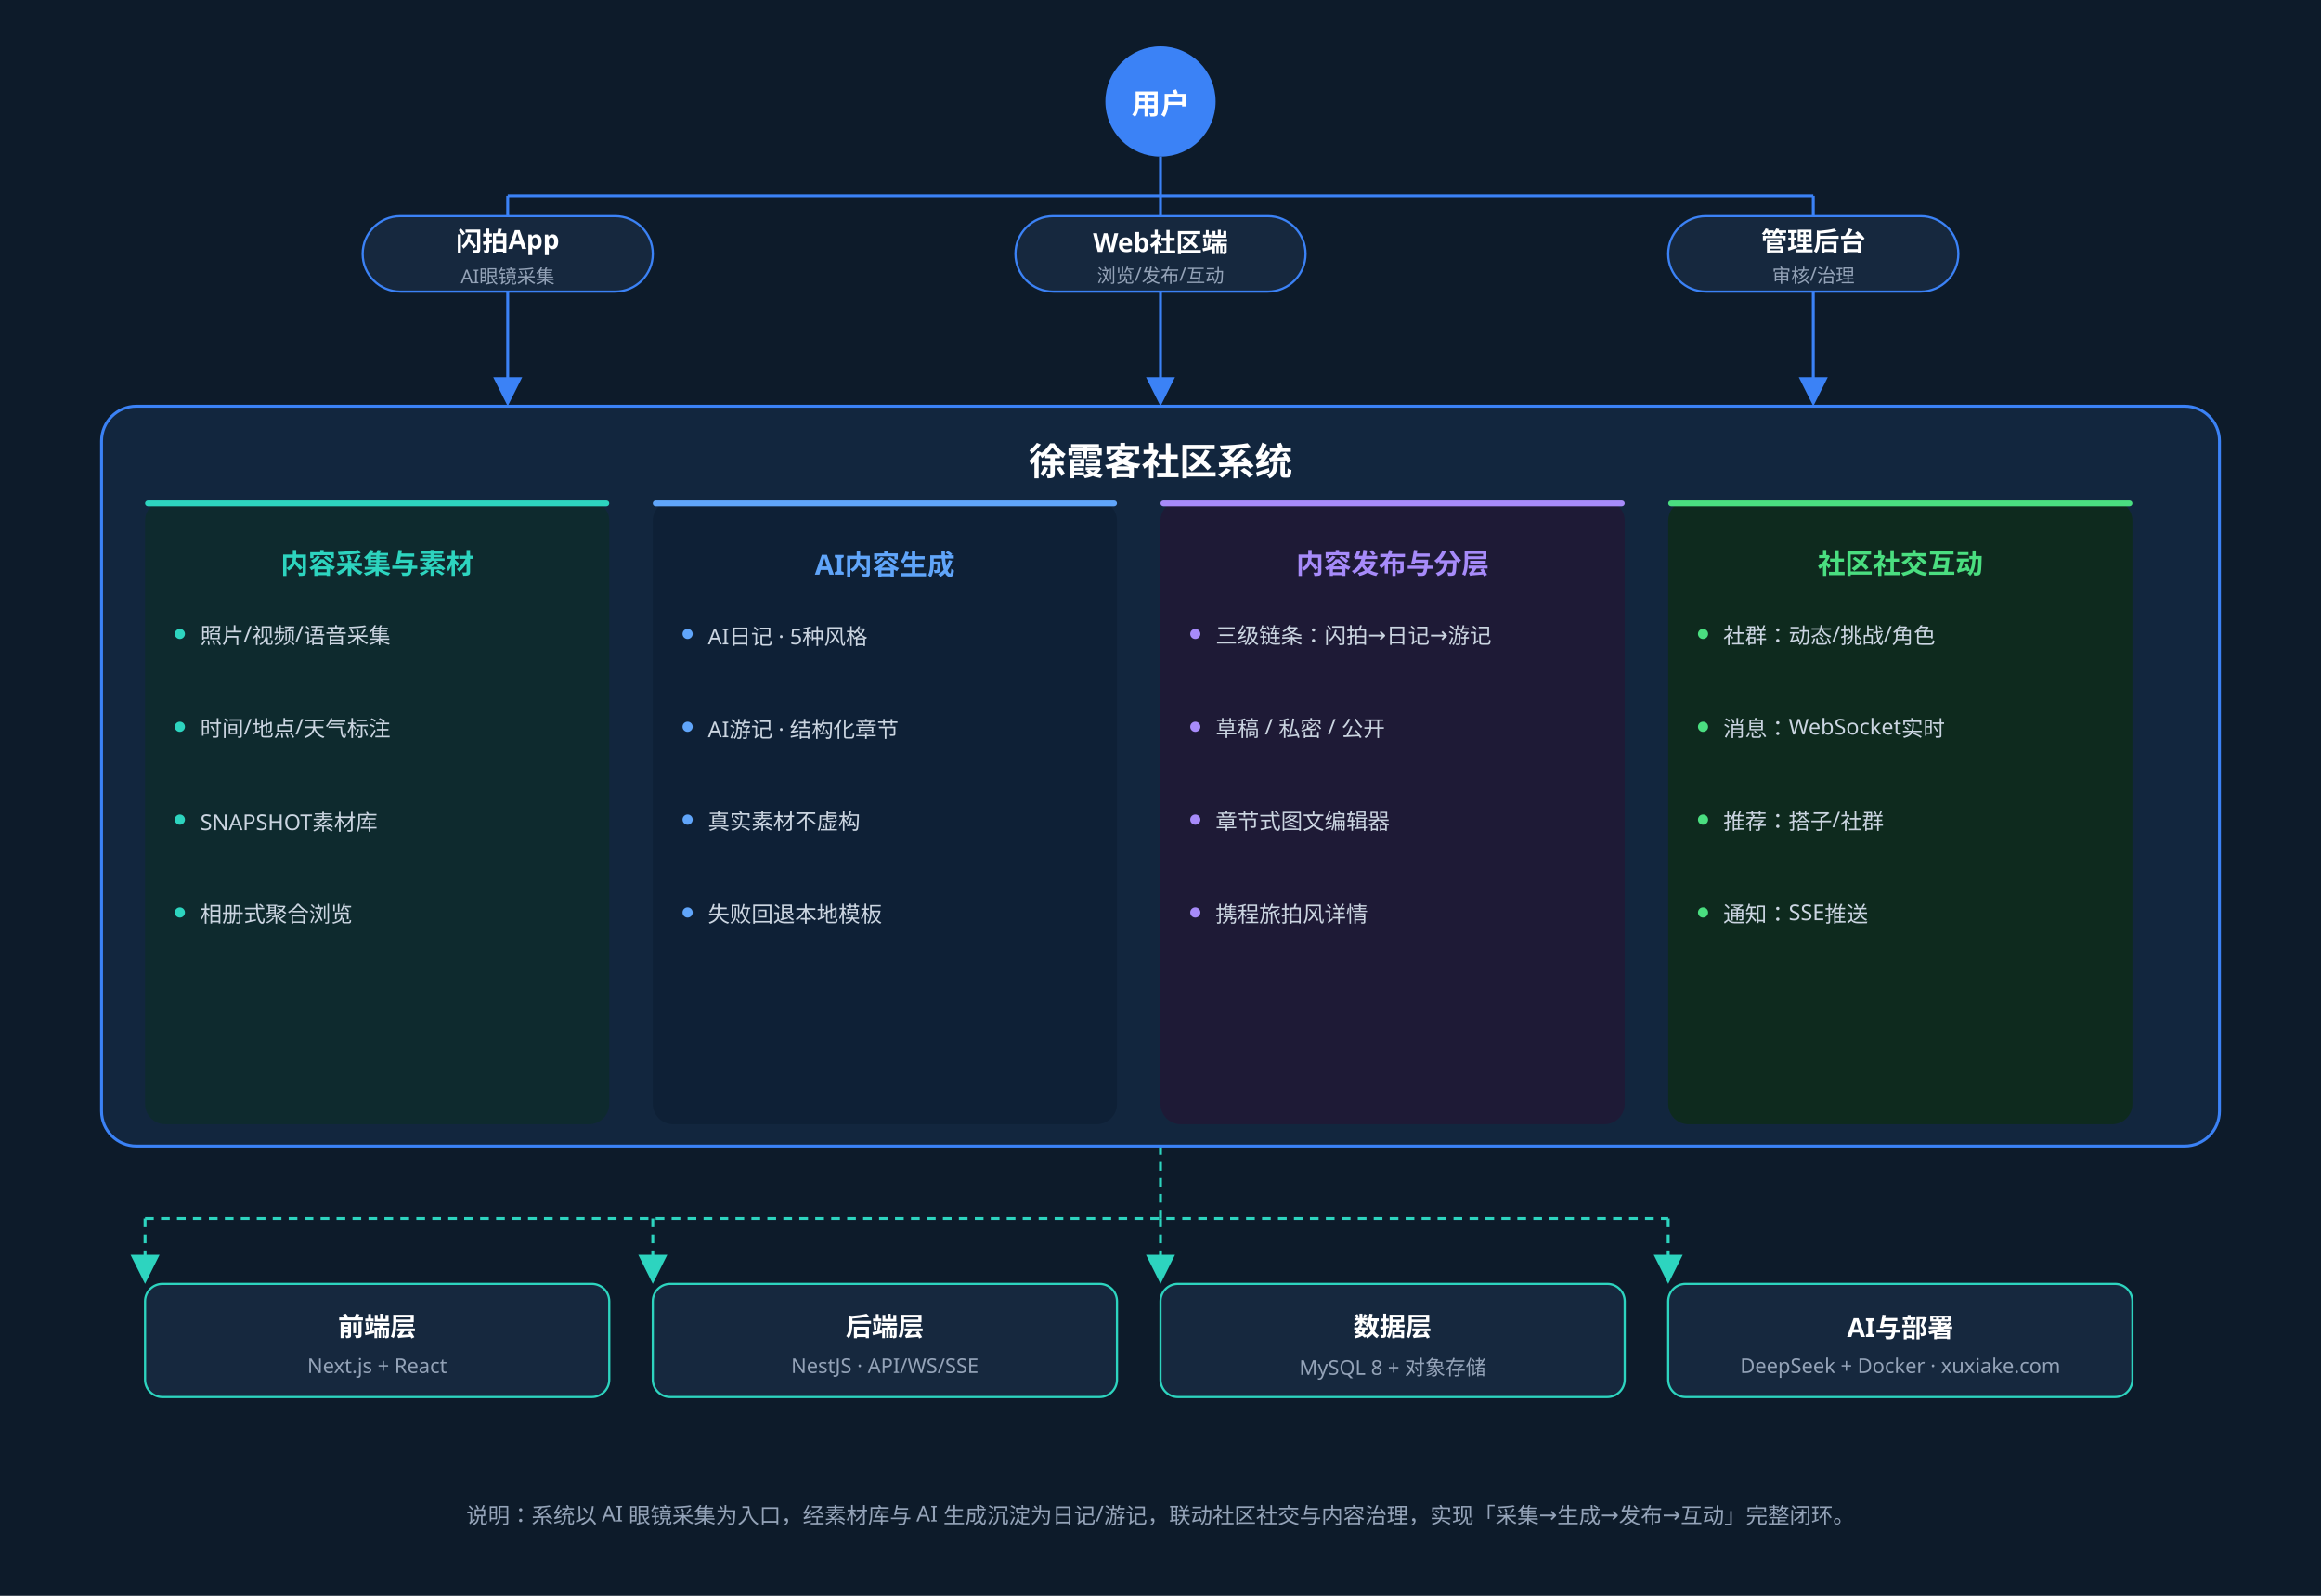
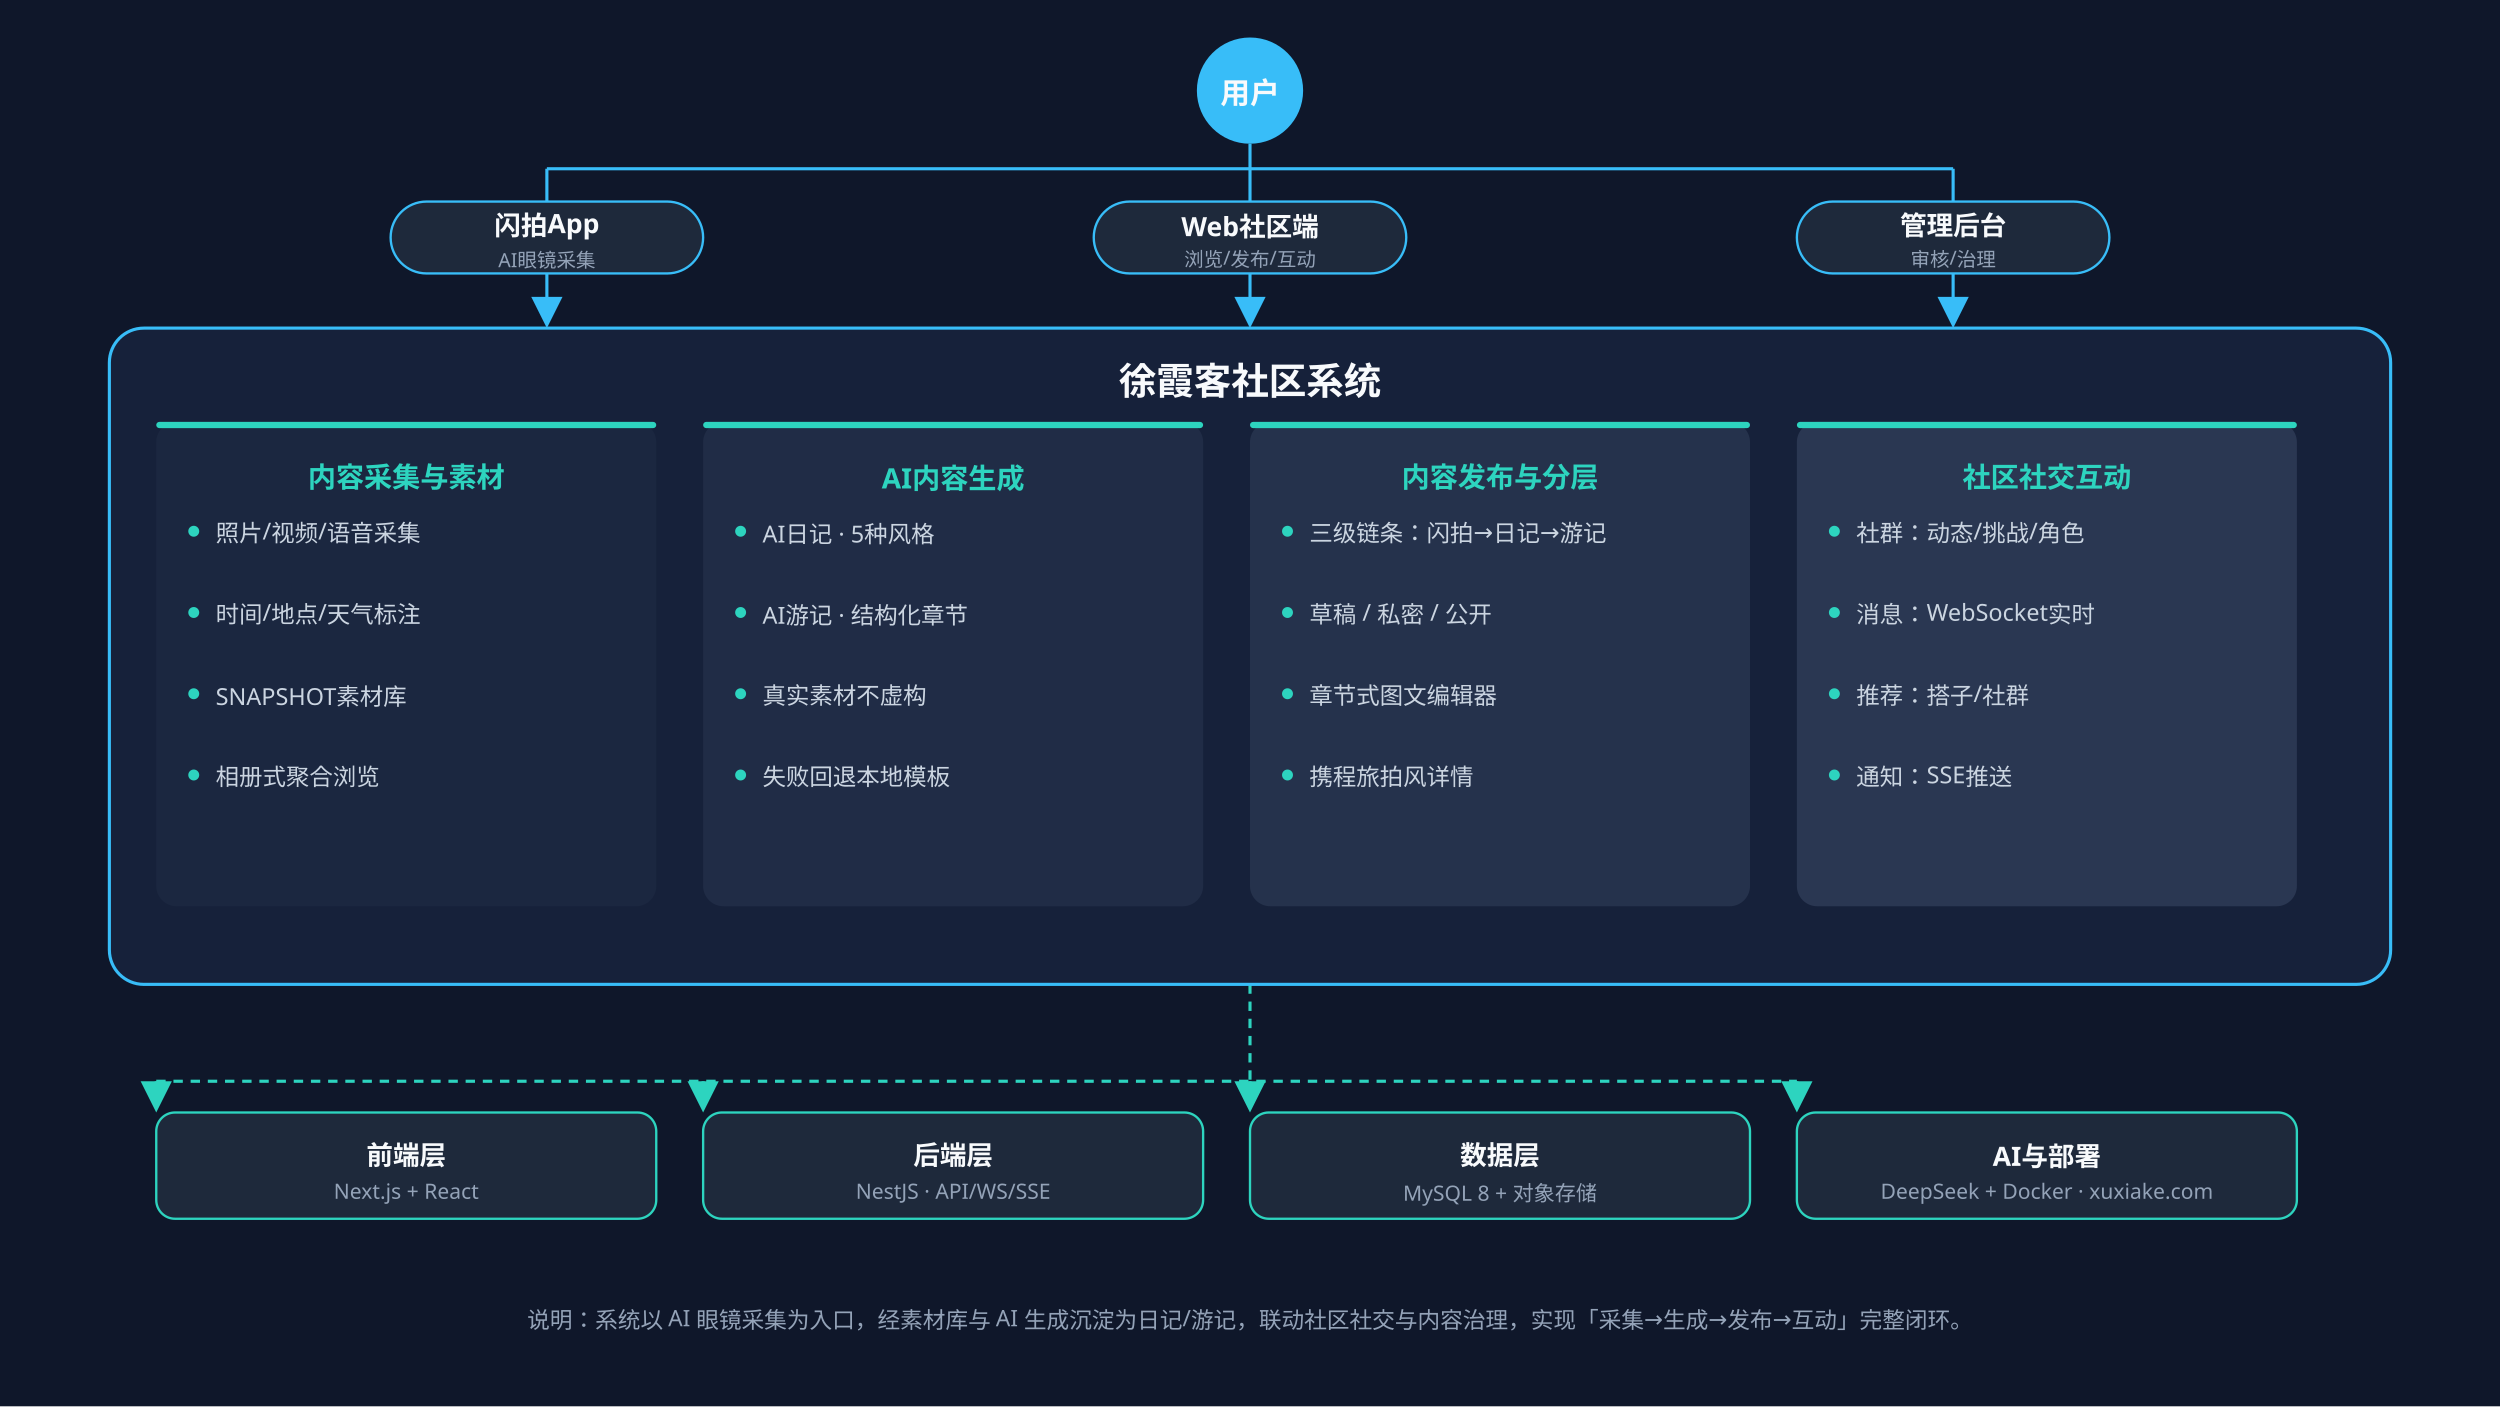
- <svg xmlns="http://www.w3.org/2000/svg" width="1600" height="1100" viewBox="0 0 1600 1100" font-family="Microsoft YaHei, PingFang SC, sans-serif">
-   <rect width="1600" height="1100" fill="#0D1B2A" />
+ <svg xmlns="http://www.w3.org/2000/svg" width="1600" height="900" viewBox="0 0 1600 900" font-family="Microsoft YaHei, PingFang SC, sans-serif">
+   <rect width="1600" height="900" fill="#0F172A" />
  <defs>
    <marker id="arrow" markerWidth="10" markerHeight="10" refX="8" refY="5" orient="auto">
-       <path d="M0,0 L10,5 L0,10 z" fill="#3B82F6" />
+       <path d="M0,0 L10,5 L0,10 z" fill="#38BDF8" />
    </marker>
    <marker id="arrowA" markerWidth="10" markerHeight="10" refX="8" refY="5" orient="auto">
      <path d="M0,0 L10,5 L0,10 z" fill="#2DD4BF" />
    </marker>
  </defs>
-   <line x1="800" y1="108" x2="800" y2="135" stroke="#3B82F6" stroke-width="2" />
-   <line x1="350" y1="135" x2="1250" y2="135" stroke="#3B82F6" stroke-width="2" />
-   <line x1="350" y1="135" x2="350" y2="149.0" stroke="#3B82F6" stroke-width="2" />
-   <line x1="800" y1="135" x2="800" y2="149.0" stroke="#3B82F6" stroke-width="2" />
-   <line x1="1250" y1="135" x2="1250" y2="149.0" stroke="#3B82F6" stroke-width="2" />
-   <line x1="350" y1="201.0" x2="350" y2="276" stroke="#3B82F6" stroke-width="2" marker-end="url(#arrow)" />
-   <line x1="800" y1="201.0" x2="800" y2="276" stroke="#3B82F6" stroke-width="2" marker-end="url(#arrow)" />
-   <line x1="1250" y1="201.0" x2="1250" y2="276" stroke="#3B82F6" stroke-width="2" marker-end="url(#arrow)" />
-   <line x1="800" y1="790" x2="800" y2="840" stroke="#2DD4BF" stroke-width="2" stroke-dasharray="6,5" />
-   <line x1="100" y1="840" x2="1150" y2="840" stroke="#2DD4BF" stroke-width="2" stroke-dasharray="6,5" />
-   <line x1="100" y1="840" x2="100" y2="881" stroke="#2DD4BF" stroke-width="2" stroke-dasharray="6,5" marker-end="url(#arrowA)" />
-   <line x1="450" y1="840" x2="450" y2="881" stroke="#2DD4BF" stroke-width="2" stroke-dasharray="6,5" marker-end="url(#arrowA)" />
-   <line x1="800" y1="840" x2="800" y2="881" stroke="#2DD4BF" stroke-width="2" stroke-dasharray="6,5" marker-end="url(#arrowA)" />
-   <line x1="1150" y1="840" x2="1150" y2="881" stroke="#2DD4BF" stroke-width="2" stroke-dasharray="6,5" marker-end="url(#arrowA)" />
-   <circle cx="800" cy="70" r="38" fill="#3B82F6" />
-   <text x="800" y="70" fill="#FFFFFF" font-size="20" font-weight="bold" text-anchor="middle" dominant-baseline="central">用户</text>
-   <rect x="250.0" y="149.0" width="200" height="52" rx="26" fill="#16283E" stroke="#3B82F6" stroke-width="1.5" />
-   <text x="350" y="165" fill="#FFFFFF" font-size="18" font-weight="bold" text-anchor="middle" dominant-baseline="central">闪拍App</text>
-   <text x="350" y="189" fill="#94A3B8" font-size="13" text-anchor="middle" dominant-baseline="central">AI眼镜采集</text>
-   <rect x="700.0" y="149.0" width="200" height="52" rx="26" fill="#16283E" stroke="#3B82F6" stroke-width="1.5" />
-   <text x="800" y="165" fill="#FFFFFF" font-size="18" font-weight="bold" text-anchor="middle" dominant-baseline="central">Web社区端</text>
-   <text x="800" y="189" fill="#94A3B8" font-size="13" text-anchor="middle" dominant-baseline="central">浏览/发布/互动</text>
-   <rect x="1150.0" y="149.0" width="200" height="52" rx="26" fill="#16283E" stroke="#3B82F6" stroke-width="1.5" />
-   <text x="1250" y="165" fill="#FFFFFF" font-size="18" font-weight="bold" text-anchor="middle" dominant-baseline="central">管理后台</text>
-   <text x="1250" y="189" fill="#94A3B8" font-size="13" text-anchor="middle" dominant-baseline="central">审核/治理</text>
-   <rect x="70" y="280" width="1460" height="510" rx="24" fill="#12263E" stroke="#3B82F6" stroke-width="2" />
-   <text x="800" y="316" fill="#FFFFFF" font-size="26" font-weight="bold" text-anchor="middle" dominant-baseline="central">徐霞客社区系统</text>
-   <rect x="100" y="345" width="320" height="430" rx="14" fill="#0E2A2E" />
-   <rect x="100" y="345" width="320" height="4" rx="2" fill="#2DD4BF" />
-   <text x="260.0" y="387" fill="#2DD4BF" font-size="19" font-weight="bold" text-anchor="middle" dominant-baseline="central">内容采集与素材</text>
-   <circle cx="124" cy="437" r="3.5" fill="#2DD4BF" />
-   <text x="138" y="437" fill="#CBD5E1" font-size="15" text-anchor="start" dominant-baseline="central">照片/视频/语音采集</text>
-   <circle cx="124" cy="501" r="3.5" fill="#2DD4BF" />
-   <text x="138" y="501" fill="#CBD5E1" font-size="15" text-anchor="start" dominant-baseline="central">时间/地点/天气标注</text>
-   <circle cx="124" cy="565" r="3.5" fill="#2DD4BF" />
-   <text x="138" y="565" fill="#CBD5E1" font-size="15" text-anchor="start" dominant-baseline="central">SNAPSHOT素材库</text>
-   <circle cx="124" cy="629" r="3.5" fill="#2DD4BF" />
-   <text x="138" y="629" fill="#CBD5E1" font-size="15" text-anchor="start" dominant-baseline="central">相册式聚合浏览</text>
-   <rect x="450" y="345" width="320" height="430" rx="14" fill="#0E2036" />
-   <rect x="450" y="345" width="320" height="4" rx="2" fill="#60A5FA" />
-   <text x="610.0" y="387" fill="#60A5FA" font-size="19" font-weight="bold" text-anchor="middle" dominant-baseline="central">AI内容生成</text>
-   <circle cx="474" cy="437" r="3.5" fill="#60A5FA" />
-   <text x="488" y="437" fill="#CBD5E1" font-size="15" text-anchor="start" dominant-baseline="central">AI日记 · 5种风格</text>
-   <circle cx="474" cy="501" r="3.5" fill="#60A5FA" />
-   <text x="488" y="501" fill="#CBD5E1" font-size="15" text-anchor="start" dominant-baseline="central">AI游记 · 结构化章节</text>
-   <circle cx="474" cy="565" r="3.5" fill="#60A5FA" />
-   <text x="488" y="565" fill="#CBD5E1" font-size="15" text-anchor="start" dominant-baseline="central">真实素材不虚构</text>
-   <circle cx="474" cy="629" r="3.5" fill="#60A5FA" />
-   <text x="488" y="629" fill="#CBD5E1" font-size="15" text-anchor="start" dominant-baseline="central">失败回退本地模板</text>
-   <rect x="800" y="345" width="320" height="430" rx="14" fill="#1E1A36" />
-   <rect x="800" y="345" width="320" height="4" rx="2" fill="#A78BFA" />
-   <text x="960.0" y="387" fill="#A78BFA" font-size="19" font-weight="bold" text-anchor="middle" dominant-baseline="central">内容发布与分层</text>
-   <circle cx="824" cy="437" r="3.5" fill="#A78BFA" />
-   <text x="838" y="437" fill="#CBD5E1" font-size="15" text-anchor="start" dominant-baseline="central">三级链条：闪拍→日记→游记</text>
-   <circle cx="824" cy="501" r="3.5" fill="#A78BFA" />
-   <text x="838" y="501" fill="#CBD5E1" font-size="15" text-anchor="start" dominant-baseline="central">草稿 / 私密 / 公开</text>
-   <circle cx="824" cy="565" r="3.5" fill="#A78BFA" />
-   <text x="838" y="565" fill="#CBD5E1" font-size="15" text-anchor="start" dominant-baseline="central">章节式图文编辑器</text>
-   <circle cx="824" cy="629" r="3.5" fill="#A78BFA" />
-   <text x="838" y="629" fill="#CBD5E1" font-size="15" text-anchor="start" dominant-baseline="central">携程旅拍风详情</text>
-   <rect x="1150" y="345" width="320" height="430" rx="14" fill="#0E2A1E" />
-   <rect x="1150" y="345" width="320" height="4" rx="2" fill="#4ADE80" />
-   <text x="1310.0" y="387" fill="#4ADE80" font-size="19" font-weight="bold" text-anchor="middle" dominant-baseline="central">社区社交互动</text>
-   <circle cx="1174" cy="437" r="3.5" fill="#4ADE80" />
-   <text x="1188" y="437" fill="#CBD5E1" font-size="15" text-anchor="start" dominant-baseline="central">社群：动态/挑战/角色</text>
-   <circle cx="1174" cy="501" r="3.5" fill="#4ADE80" />
-   <text x="1188" y="501" fill="#CBD5E1" font-size="15" text-anchor="start" dominant-baseline="central">消息：WebSocket实时</text>
-   <circle cx="1174" cy="565" r="3.5" fill="#4ADE80" />
-   <text x="1188" y="565" fill="#CBD5E1" font-size="15" text-anchor="start" dominant-baseline="central">推荐：搭子/社群</text>
-   <circle cx="1174" cy="629" r="3.5" fill="#4ADE80" />
-   <text x="1188" y="629" fill="#CBD5E1" font-size="15" text-anchor="start" dominant-baseline="central">通知：SSE推送</text>
-   <rect x="100" y="885" width="320" height="78" rx="12" fill="#16283E" stroke="#2DD4BF" stroke-width="1.5" />
-   <text x="260.0" y="913" fill="#FFFFFF" font-size="18" font-weight="bold" text-anchor="middle" dominant-baseline="central">前端层</text>
-   <text x="260.0" y="941" fill="#94A3B8" font-size="14" text-anchor="middle" dominant-baseline="central">Next.js + React</text>
-   <rect x="450" y="885" width="320" height="78" rx="12" fill="#16283E" stroke="#2DD4BF" stroke-width="1.5" />
-   <text x="610.0" y="913" fill="#FFFFFF" font-size="18" font-weight="bold" text-anchor="middle" dominant-baseline="central">后端层</text>
-   <text x="610.0" y="941" fill="#94A3B8" font-size="14" text-anchor="middle" dominant-baseline="central">NestJS · API/WS/SSE</text>
-   <rect x="800" y="885" width="320" height="78" rx="12" fill="#16283E" stroke="#2DD4BF" stroke-width="1.5" />
-   <text x="960.0" y="913" fill="#FFFFFF" font-size="18" font-weight="bold" text-anchor="middle" dominant-baseline="central">数据层</text>
-   <text x="960.0" y="941" fill="#94A3B8" font-size="14" text-anchor="middle" dominant-baseline="central">MySQL 8 + 对象存储</text>
-   <rect x="1150" y="885" width="320" height="78" rx="12" fill="#16283E" stroke="#2DD4BF" stroke-width="1.5" />
-   <text x="1310.0" y="913" fill="#FFFFFF" font-size="18" font-weight="bold" text-anchor="middle" dominant-baseline="central">AI与部署</text>
-   <text x="1310.0" y="941" fill="#94A3B8" font-size="14" text-anchor="middle" dominant-baseline="central">DeepSeek + Docker · xuxiake.com</text>
-   <text x="800.0" y="1050" fill="#94A3B8" font-size="15" text-anchor="middle">说明：系统以 AI 眼镜采集为入口，经素材库与 AI 生成沉淀为日记/游记，联动社区社交与内容治理，实现「采集→生成→发布→互动」完整闭环。</text>
+   <line x1="800" y1="92" x2="800" y2="108" stroke="#38BDF8" stroke-width="2" />
+   <line x1="350" y1="108" x2="1250" y2="108" stroke="#38BDF8" stroke-width="2" />
+   <line x1="350" y1="108" x2="350" y2="129.0" stroke="#38BDF8" stroke-width="2" />
+   <line x1="800" y1="108" x2="800" y2="129.0" stroke="#38BDF8" stroke-width="2" />
+   <line x1="1250" y1="108" x2="1250" y2="129.0" stroke="#38BDF8" stroke-width="2" />
+   <line x1="350" y1="175.0" x2="350" y2="206" stroke="#38BDF8" stroke-width="2" marker-end="url(#arrow)" />
+   <line x1="800" y1="175.0" x2="800" y2="206" stroke="#38BDF8" stroke-width="2" marker-end="url(#arrow)" />
+   <line x1="1250" y1="175.0" x2="1250" y2="206" stroke="#38BDF8" stroke-width="2" marker-end="url(#arrow)" />
+   <line x1="800" y1="630" x2="800" y2="692" stroke="#2DD4BF" stroke-width="2" stroke-dasharray="6,5" />
+   <line x1="100" y1="692" x2="1150" y2="692" stroke="#2DD4BF" stroke-width="2" stroke-dasharray="6,5" />
+   <line x1="100" y1="692" x2="100" y2="708" stroke="#2DD4BF" stroke-width="2" stroke-dasharray="6,5" marker-end="url(#arrowA)" />
+   <line x1="450" y1="692" x2="450" y2="708" stroke="#2DD4BF" stroke-width="2" stroke-dasharray="6,5" marker-end="url(#arrowA)" />
+   <line x1="800" y1="692" x2="800" y2="708" stroke="#2DD4BF" stroke-width="2" stroke-dasharray="6,5" marker-end="url(#arrowA)" />
+   <line x1="1150" y1="692" x2="1150" y2="708" stroke="#2DD4BF" stroke-width="2" stroke-dasharray="6,5" marker-end="url(#arrowA)" />
+   <circle cx="800" cy="58" r="34" fill="#38BDF8" />
+   <text x="800" y="58" fill="#F8FAFC" font-size="19" font-weight="bold" text-anchor="middle" dominant-baseline="central">用户</text>
+   <rect x="250.0" y="129.0" width="200" height="46" rx="23" fill="#1E293B" stroke="#38BDF8" stroke-width="1.5" />
+   <text x="350" y="143" fill="#F8FAFC" font-size="17" font-weight="bold" text-anchor="middle" dominant-baseline="central">闪拍App</text>
+   <text x="350" y="165" fill="#94A3B8" font-size="12.5" text-anchor="middle" dominant-baseline="central">AI眼镜采集</text>
+   <rect x="700.0" y="129.0" width="200" height="46" rx="23" fill="#1E293B" stroke="#38BDF8" stroke-width="1.5" />
+   <text x="800" y="143" fill="#F8FAFC" font-size="17" font-weight="bold" text-anchor="middle" dominant-baseline="central">Web社区端</text>
+   <text x="800" y="165" fill="#94A3B8" font-size="12.5" text-anchor="middle" dominant-baseline="central">浏览/发布/互动</text>
+   <rect x="1150.0" y="129.0" width="200" height="46" rx="23" fill="#1E293B" stroke="#38BDF8" stroke-width="1.5" />
+   <text x="1250" y="143" fill="#F8FAFC" font-size="17" font-weight="bold" text-anchor="middle" dominant-baseline="central">管理后台</text>
+   <text x="1250" y="165" fill="#94A3B8" font-size="12.5" text-anchor="middle" dominant-baseline="central">审核/治理</text>
+   <rect x="70" y="210" width="1460" height="420" rx="22" fill="#16213A" stroke="#38BDF8" stroke-width="2" />
+   <text x="800" y="242" fill="#F8FAFC" font-size="24" font-weight="bold" text-anchor="middle" dominant-baseline="central">徐霞客社区系统</text>
+   <rect x="100" y="270" width="320" height="310" rx="13" fill="#1B2740" />
+   <rect x="100" y="270" width="320" height="4" rx="2" fill="#2DD4BF" />
+   <text x="260.0" y="304" fill="#2DD4BF" font-size="18" font-weight="bold" text-anchor="middle" dominant-baseline="central">内容采集与素材</text>
+   <circle cx="124" cy="340" r="3.5" fill="#2DD4BF" />
+   <text x="138" y="340" fill="#CBD5E1" font-size="15" text-anchor="start" dominant-baseline="central">照片/视频/语音采集</text>
+   <circle cx="124" cy="392" r="3.5" fill="#2DD4BF" />
+   <text x="138" y="392" fill="#CBD5E1" font-size="15" text-anchor="start" dominant-baseline="central">时间/地点/天气标注</text>
+   <circle cx="124" cy="444" r="3.5" fill="#2DD4BF" />
+   <text x="138" y="444" fill="#CBD5E1" font-size="15" text-anchor="start" dominant-baseline="central">SNAPSHOT素材库</text>
+   <circle cx="124" cy="496" r="3.5" fill="#2DD4BF" />
+   <text x="138" y="496" fill="#CBD5E1" font-size="15" text-anchor="start" dominant-baseline="central">相册式聚合浏览</text>
+   <rect x="450" y="270" width="320" height="310" rx="13" fill="#202C46" />
+   <rect x="450" y="270" width="320" height="4" rx="2" fill="#2DD4BF" />
+   <text x="610.0" y="304" fill="#2DD4BF" font-size="18" font-weight="bold" text-anchor="middle" dominant-baseline="central">AI内容生成</text>
+   <circle cx="474" cy="340" r="3.5" fill="#2DD4BF" />
+   <text x="488" y="340" fill="#CBD5E1" font-size="15" text-anchor="start" dominant-baseline="central">AI日记 · 5种风格</text>
+   <circle cx="474" cy="392" r="3.5" fill="#2DD4BF" />
+   <text x="488" y="392" fill="#CBD5E1" font-size="15" text-anchor="start" dominant-baseline="central">AI游记 · 结构化章节</text>
+   <circle cx="474" cy="444" r="3.5" fill="#2DD4BF" />
+   <text x="488" y="444" fill="#CBD5E1" font-size="15" text-anchor="start" dominant-baseline="central">真实素材不虚构</text>
+   <circle cx="474" cy="496" r="3.5" fill="#2DD4BF" />
+   <text x="488" y="496" fill="#CBD5E1" font-size="15" text-anchor="start" dominant-baseline="central">失败回退本地模板</text>
+   <rect x="800" y="270" width="320" height="310" rx="13" fill="#25324C" />
+   <rect x="800" y="270" width="320" height="4" rx="2" fill="#2DD4BF" />
+   <text x="960.0" y="304" fill="#2DD4BF" font-size="18" font-weight="bold" text-anchor="middle" dominant-baseline="central">内容发布与分层</text>
+   <circle cx="824" cy="340" r="3.5" fill="#2DD4BF" />
+   <text x="838" y="340" fill="#CBD5E1" font-size="15" text-anchor="start" dominant-baseline="central">三级链条：闪拍→日记→游记</text>
+   <circle cx="824" cy="392" r="3.5" fill="#2DD4BF" />
+   <text x="838" y="392" fill="#CBD5E1" font-size="15" text-anchor="start" dominant-baseline="central">草稿 / 私密 / 公开</text>
+   <circle cx="824" cy="444" r="3.5" fill="#2DD4BF" />
+   <text x="838" y="444" fill="#CBD5E1" font-size="15" text-anchor="start" dominant-baseline="central">章节式图文编辑器</text>
+   <circle cx="824" cy="496" r="3.5" fill="#2DD4BF" />
+   <text x="838" y="496" fill="#CBD5E1" font-size="15" text-anchor="start" dominant-baseline="central">携程旅拍风详情</text>
+   <rect x="1150" y="270" width="320" height="310" rx="13" fill="#2A3752" />
+   <rect x="1150" y="270" width="320" height="4" rx="2" fill="#2DD4BF" />
+   <text x="1310.0" y="304" fill="#2DD4BF" font-size="18" font-weight="bold" text-anchor="middle" dominant-baseline="central">社区社交互动</text>
+   <circle cx="1174" cy="340" r="3.5" fill="#2DD4BF" />
+   <text x="1188" y="340" fill="#CBD5E1" font-size="15" text-anchor="start" dominant-baseline="central">社群：动态/挑战/角色</text>
+   <circle cx="1174" cy="392" r="3.5" fill="#2DD4BF" />
+   <text x="1188" y="392" fill="#CBD5E1" font-size="15" text-anchor="start" dominant-baseline="central">消息：WebSocket实时</text>
+   <circle cx="1174" cy="444" r="3.5" fill="#2DD4BF" />
+   <text x="1188" y="444" fill="#CBD5E1" font-size="15" text-anchor="start" dominant-baseline="central">推荐：搭子/社群</text>
+   <circle cx="1174" cy="496" r="3.5" fill="#2DD4BF" />
+   <text x="1188" y="496" fill="#CBD5E1" font-size="15" text-anchor="start" dominant-baseline="central">通知：SSE推送</text>
+   <rect x="100" y="712" width="320" height="68" rx="12" fill="#1E293B" stroke="#2DD4BF" stroke-width="1.5" />
+   <text x="260.0" y="738" fill="#F8FAFC" font-size="17" font-weight="bold" text-anchor="middle" dominant-baseline="central">前端层</text>
+   <text x="260.0" y="762" fill="#94A3B8" font-size="13.5" text-anchor="middle" dominant-baseline="central">Next.js + React</text>
+   <rect x="450" y="712" width="320" height="68" rx="12" fill="#1E293B" stroke="#2DD4BF" stroke-width="1.5" />
+   <text x="610.0" y="738" fill="#F8FAFC" font-size="17" font-weight="bold" text-anchor="middle" dominant-baseline="central">后端层</text>
+   <text x="610.0" y="762" fill="#94A3B8" font-size="13.5" text-anchor="middle" dominant-baseline="central">NestJS · API/WS/SSE</text>
+   <rect x="800" y="712" width="320" height="68" rx="12" fill="#1E293B" stroke="#2DD4BF" stroke-width="1.5" />
+   <text x="960.0" y="738" fill="#F8FAFC" font-size="17" font-weight="bold" text-anchor="middle" dominant-baseline="central">数据层</text>
+   <text x="960.0" y="762" fill="#94A3B8" font-size="13.5" text-anchor="middle" dominant-baseline="central">MySQL 8 + 对象存储</text>
+   <rect x="1150" y="712" width="320" height="68" rx="12" fill="#1E293B" stroke="#2DD4BF" stroke-width="1.5" />
+   <text x="1310.0" y="738" fill="#F8FAFC" font-size="17" font-weight="bold" text-anchor="middle" dominant-baseline="central">AI与部署</text>
+   <text x="1310.0" y="762" fill="#94A3B8" font-size="13.5" text-anchor="middle" dominant-baseline="central">DeepSeek + Docker · xuxiake.com</text>
+   <text x="800.0" y="850" fill="#94A3B8" font-size="14.5" text-anchor="middle">说明：系统以 AI 眼镜采集为入口，经素材库与 AI 生成沉淀为日记/游记，联动社区社交与内容治理，实现「采集→生成→发布→互动」完整闭环。</text>
</svg>
